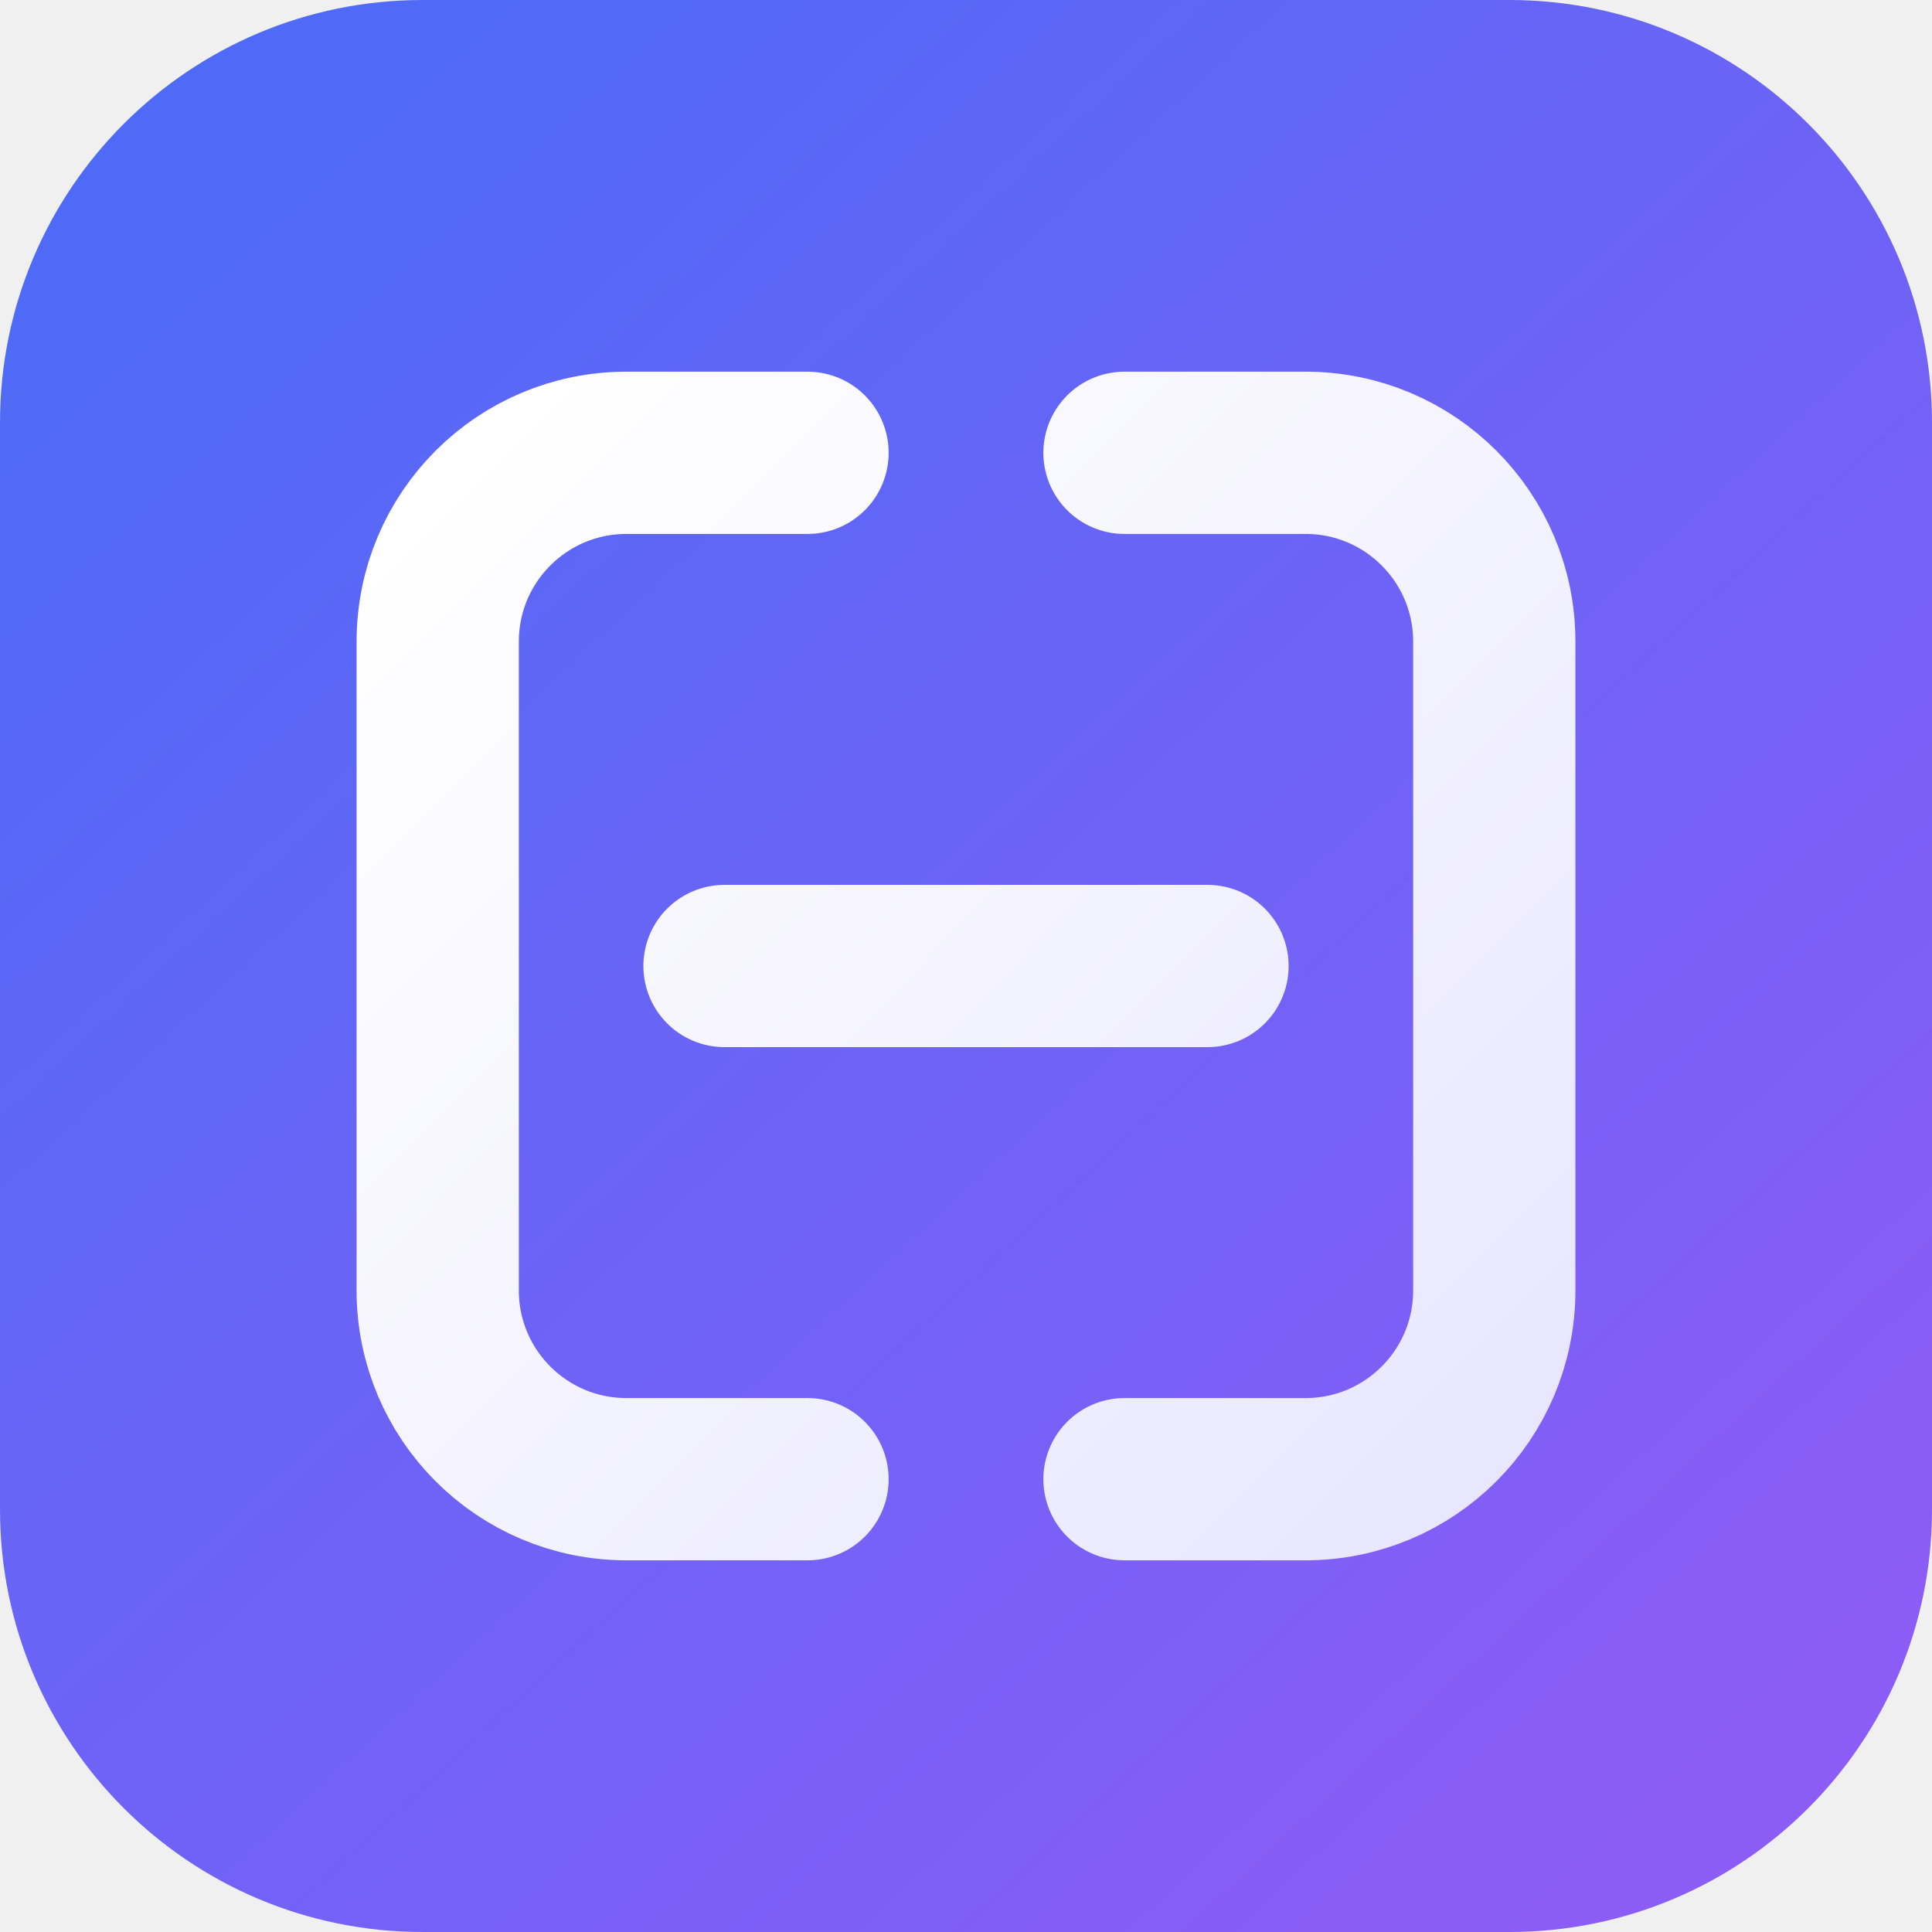
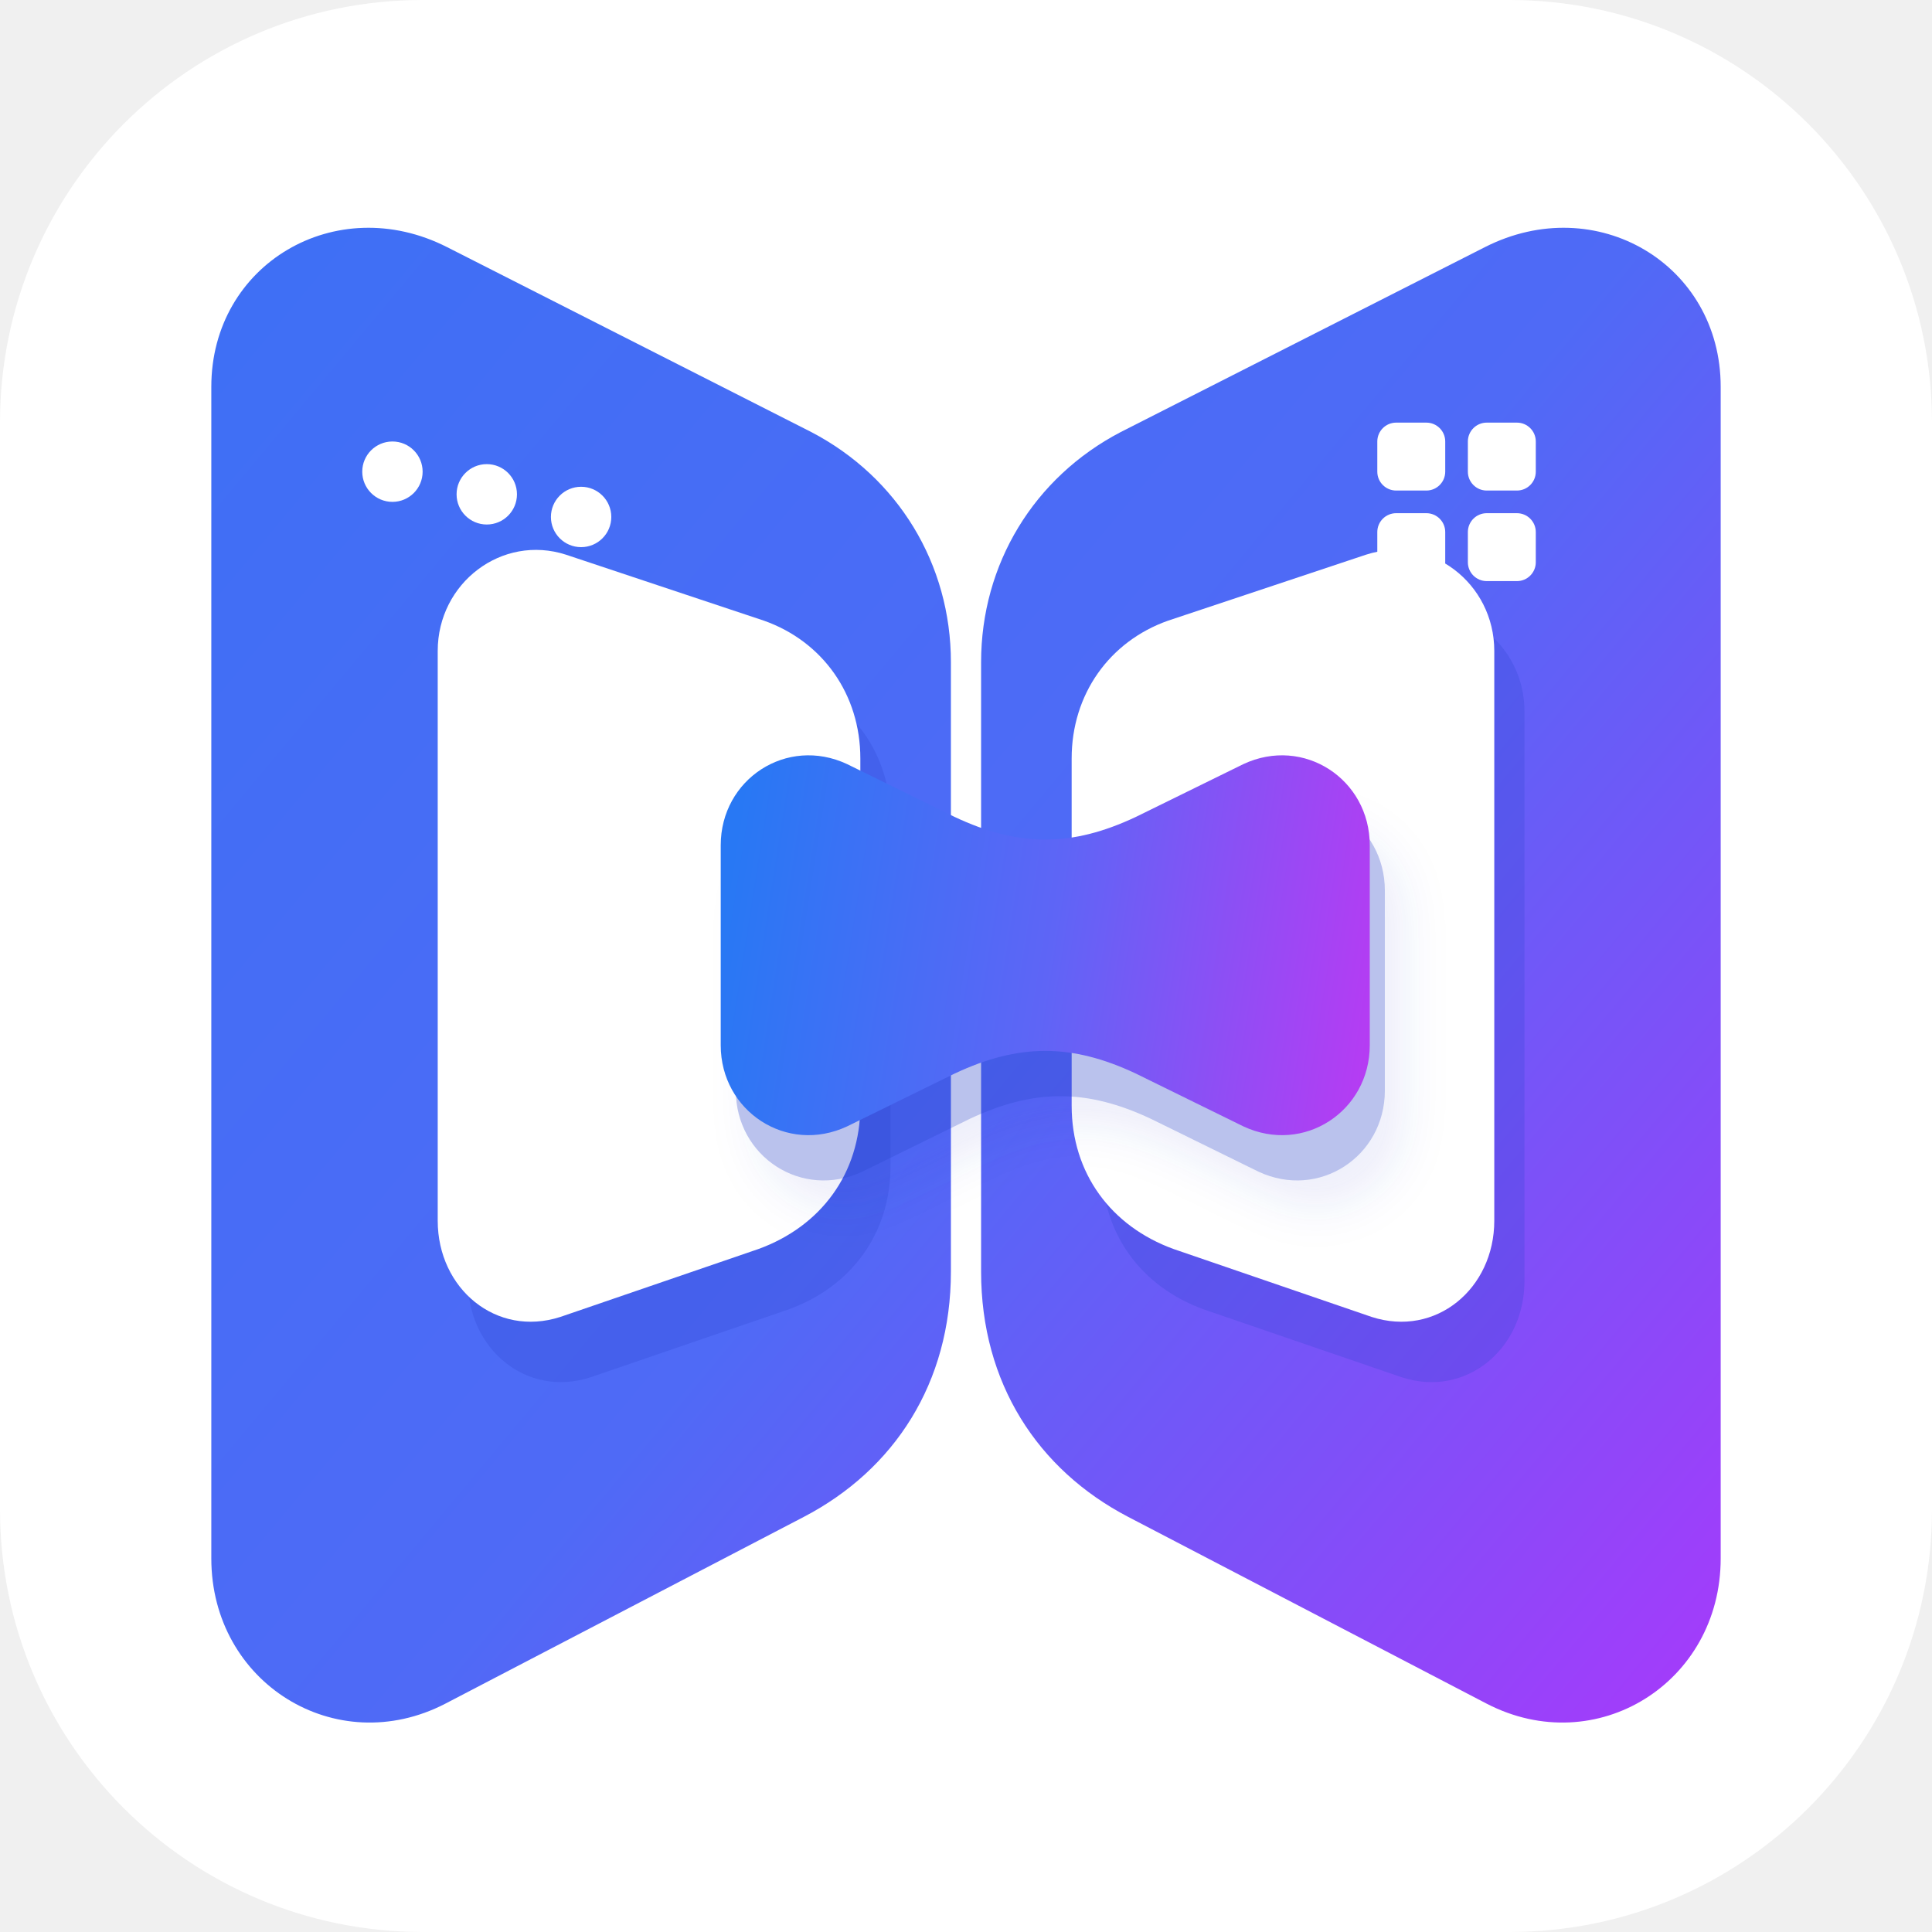
<svg xmlns="http://www.w3.org/2000/svg" width="1024" height="1024" viewBox="0 0 1024 1024" fill="none">
  <defs>
-     <linearGradient id="webbridgekit-icon-background" x1="120" y1="88" x2="904" y2="936" gradientUnits="userSpaceOnUse">
-       <stop stop-color="#4F6AF6" />
-       <stop offset="1" stop-color="#8B5CF6" />
+     <linearGradient id="webbridgekit-logo-gradient" x1="112" y1="188" x2="912" y2="856" gradientUnits="userSpaceOnUse">
+       <stop stop-color="#3F6FF5" />
+       <stop offset="0.52" stop-color="#4F6AF6" />
+       <stop offset="1" stop-color="#A13DFA" />
    </linearGradient>
-     <linearGradient id="webbridgekit-icon-mark" x1="248" y1="240" x2="786" y2="776" gradientUnits="userSpaceOnUse">
-       <stop stop-color="#FFFFFF" />
-       <stop offset="1" stop-color="#E9E7FF" />
+     <linearGradient id="webbridgekit-bridge-gradient" x1="382" y1="494" x2="726" y2="548" gradientUnits="userSpaceOnUse">
+       <stop stop-color="#2878F4" />
+       <stop offset="0.5" stop-color="#5E65F6" />
+       <stop offset="1" stop-color="#B53CF3" />
    </linearGradient>
+     <filter id="webbridgekit-soft-shadow" x="-20%" y="-20%" width="140%" height="150%" color-interpolation-filters="sRGB">
+       <feDropShadow dx="10" dy="14" stdDeviation="12" flood-color="#2435C7" flood-opacity="0.26" />
+     </filter>
  </defs>
-   <rect width="1024" height="1024" rx="224" fill="url(#webbridgekit-icon-background)" />
-   <path d="M428 240H332C276.772 240 232 284.772 232 340V684C232 739.228 276.772 784 332 784H428" stroke="url(#webbridgekit-icon-mark)" stroke-width="86" stroke-linecap="round" />
-   <path d="M596 240H692C747.228 240 792 284.772 792 340V684C792 739.228 747.228 784 692 784H596" stroke="url(#webbridgekit-icon-mark)" stroke-width="86" stroke-linecap="round" />
-   <path d="M384 512H640" stroke="url(#webbridgekit-icon-mark)" stroke-width="86" stroke-linecap="round" />
+   <rect width="1024" height="1024" rx="224" fill="#FFFFFF" />
+   <path d="M112 205C112 140 178 101 237 131L430 229C476 253 504 299 504 351V674C504 733 474 779 426 804L236 903C178 933 112 892 112 826V205Z" fill="url(#webbridgekit-logo-gradient)" />
+   <path d="M912 205C912 140 846 101 787 131L594 229C548 253 520 299 520 351V674C520 733 550 779 598 804L788 903C846 933 912 892 912 826V205Z" fill="url(#webbridgekit-logo-gradient)" />
+   <path d="M232 361C232 325 266 299 300 310L405 345C436 356 456 384 456 418V602C456 638 435 666 402 678L297 714C263 725 232 699 232 663V361Z" fill="#2A42CF" opacity="0.25" transform="translate(16 16)" />
+   <path d="M792 361C792 325 758 299 724 310L619 345C588 356 568 384 568 418V602C568 638 589 666 622 678L727 714C761 725 792 699 792 663V361Z" fill="#2A42CF" opacity="0.25" transform="translate(16 16)" />
+   <path d="M232 345C232 309 266 283 300 294L405 329C436 340 456 368 456 402V586C456 622 435 650 402 662L297 698C263 709 232 683 232 647V345Z" fill="#FFFFFF" />
+   <path d="M792 345C792 309 758 283 724 294L619 329C588 340 568 368 568 402V586C568 622 589 650 622 662L727 698C761 709 792 683 792 647V345Z" fill="#FFFFFF" />
+   <circle cx="208" cy="250" r="16" fill="#FFFFFF" />
+   <circle cx="258" cy="262" r="16" fill="#FFFFFF" />
+   <circle cx="308" cy="274" r="16" fill="#FFFFFF" />
+   <rect x="730" y="224" width="36" height="36" rx="10" fill="#FFFFFF" />
+   <rect x="778" y="224" width="36" height="36" rx="10" fill="#FFFFFF" />
+   <rect x="730" y="272" width="36" height="36" rx="10" fill="#FFFFFF" />
+   <rect x="778" y="272" width="36" height="36" rx="10" fill="#FFFFFF" />
+   <path d="M382 460C382 425 417 402 449 417L506 445C540 461 568 461 602 445L659 417C691 402 726 425 726 460V566C726 601 691 624 659 609L602 581C568 565 540 565 506 581L449 609C417 624 382 601 382 566V460Z" fill="#273FC7" opacity="0.32" transform="translate(8 12)" filter="url(#webbridgekit-soft-shadow)" />
+   <path d="M382 448C382 413 417 390 449 405L506 433C540 449 568 449 602 433L659 405C691 390 726 413 726 448V554C726 589 691 612 659 597L602 569C568 553 540 553 506 569L449 597C417 612 382 589 382 554V448Z" fill="url(#webbridgekit-bridge-gradient)" />
</svg>
